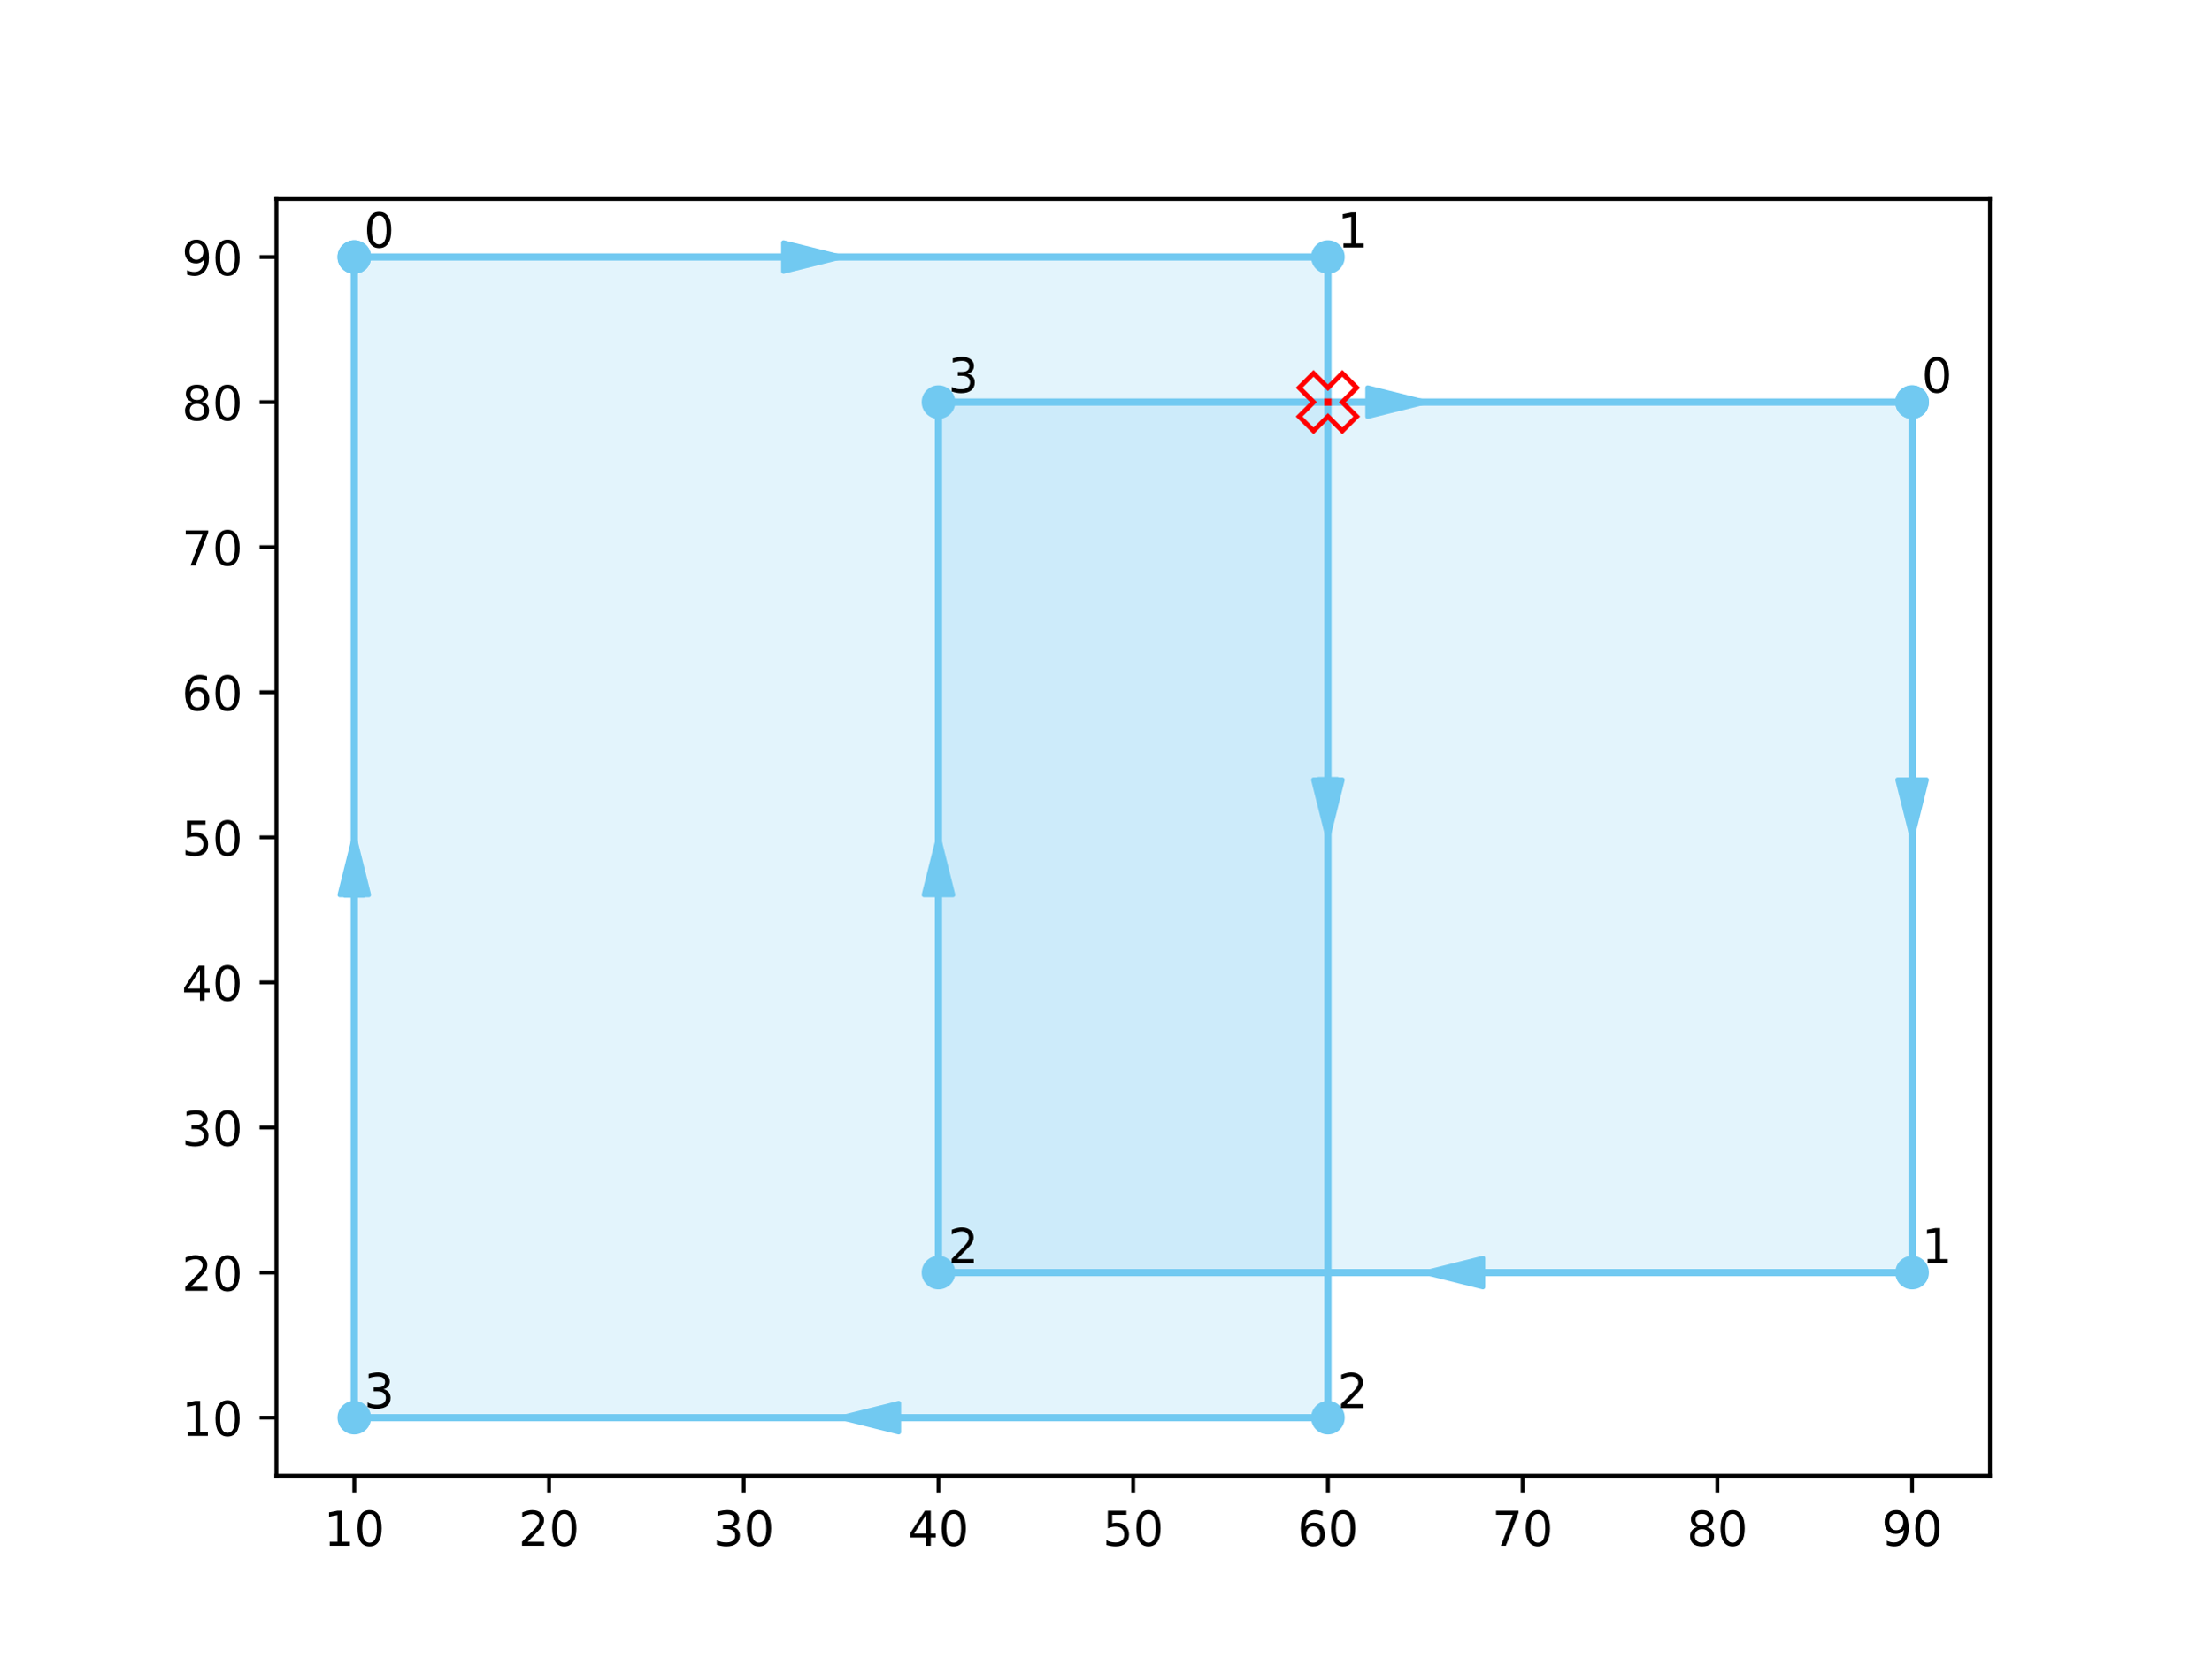
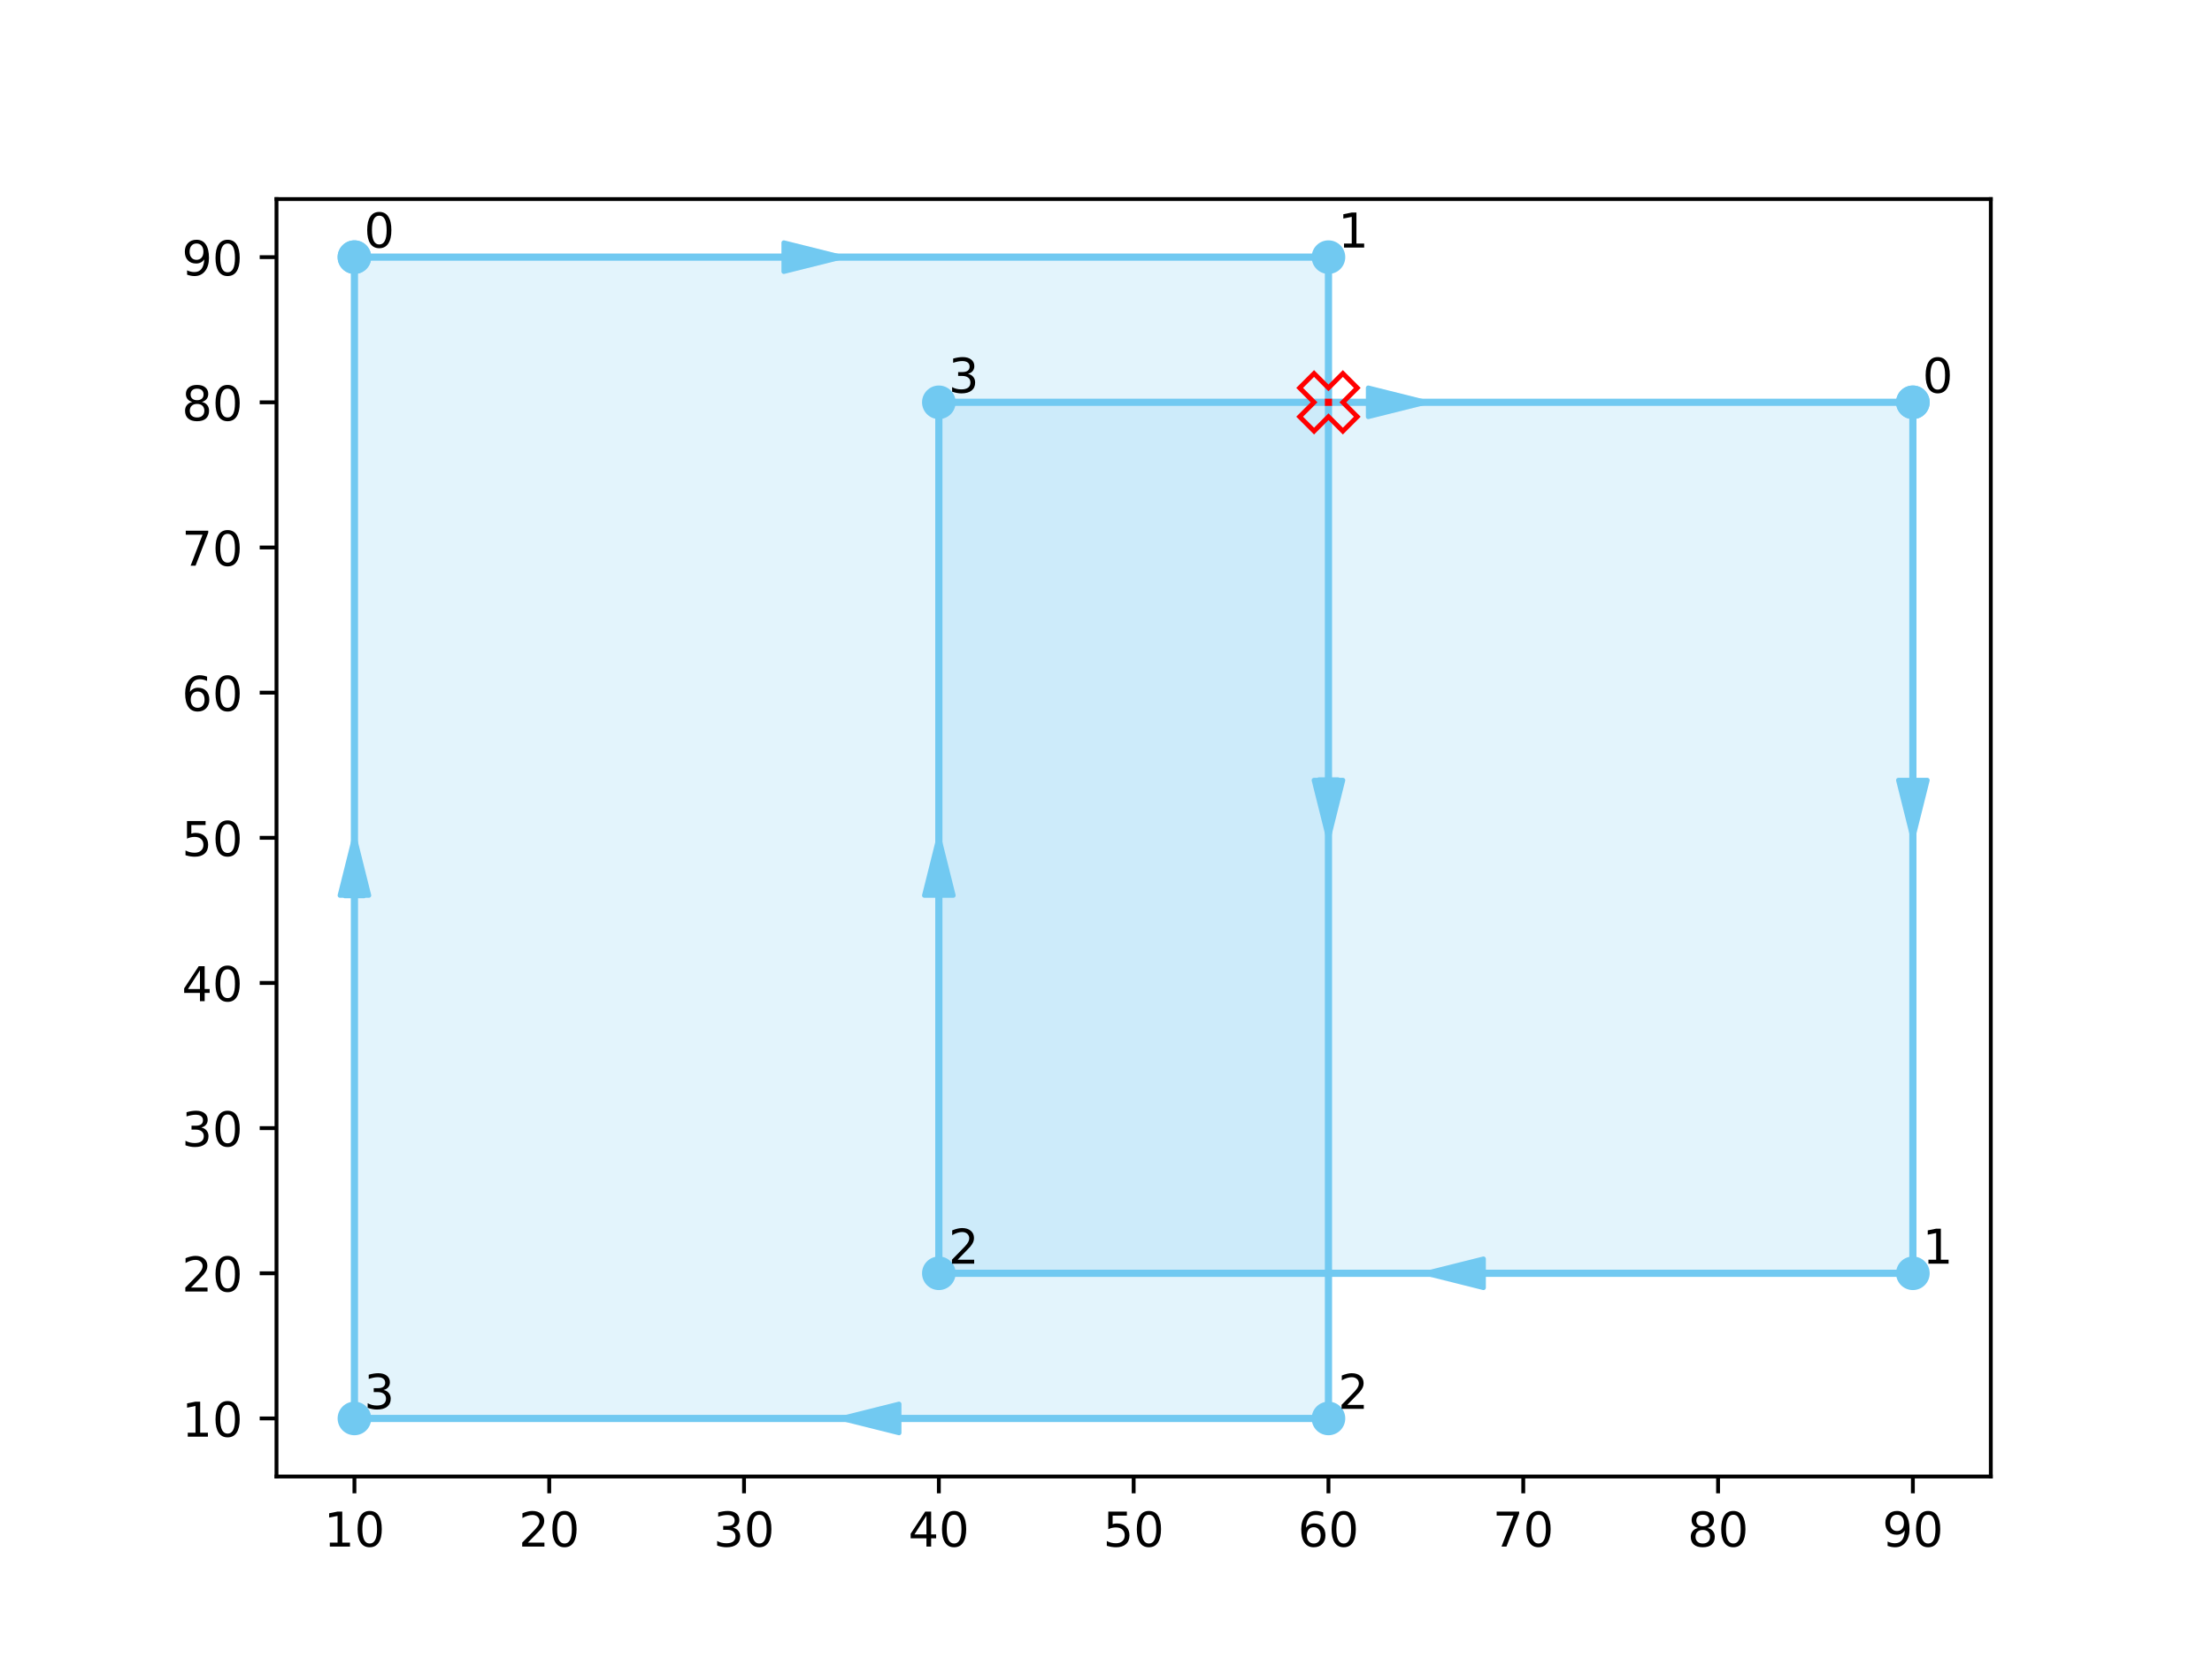
- <svg xmlns="http://www.w3.org/2000/svg" xmlns:xlink="http://www.w3.org/1999/xlink" width="460.8pt" height="345.6pt" viewBox="0 0 460.8 345.6" version="1.1">
+ <svg xmlns="http://www.w3.org/2000/svg" xmlns:xlink="http://www.w3.org/1999/xlink" width="614.4" height="460.8" version="1.1" viewBox="0 0 460.8 345.6">
  <defs>
-     <style type="text/css">*{stroke-linejoin: round; stroke-linecap: butt}</style>
+     <style type="text/css">*{stroke-linejoin:round;stroke-linecap:butt}</style>
  </defs>
  <g id="figure_1">
    <g id="patch_1">
-       <path d="M 0 345.6  L 460.8 345.6  L 460.8 0  L 0 0  L 0 345.6  z " style="fill: none" />
+       <path d="M 0 345.6 L 460.8 345.6 L 460.8 0 L 0 0 L 0 345.6 z" style="fill:none" />
    </g>
    <g id="axes_1">
      <g id="patch_2">
-         <path d="M 57.6 307.584  L 414.72 307.584  L 414.72 41.472  L 57.6 41.472  L 57.6 307.584  z " style="fill: none" />
+         <path d="M 57.6 307.584 L 414.72 307.584 L 414.72 41.472 L 57.6 41.472 L 57.6 307.584 z" style="fill:none" />
      </g>
      <g id="patch_3">
-         <path d="M 73.833 53.568  L 276.742 53.568  L 276.742 295.488  L 73.833 295.488  z " clip-path="url(#pf041de0069)" style="fill: #71c9f1; opacity: 0.2; stroke: #71c9f1; stroke-linejoin: miter" />
+         <path d="M 73.833 53.568 L 276.742 53.568 L 276.742 295.488 L 73.833 295.488 z" clip-path="url(#pf041de0069)" style="fill:#71c9f1;opacity:.2;stroke:#71c9f1;stroke-linejoin:miter" />
      </g>
      <g id="patch_4">
-         <path d="M 398.487 83.808  L 398.487 265.248  L 195.578 265.248  L 195.578 83.808  z " clip-path="url(#pf041de0069)" style="fill: #71c9f1; opacity: 0.2; stroke: #71c9f1; stroke-linejoin: miter" />
+         <path d="M 398.487 83.808 L 398.487 265.248 L 195.578 265.248 L 195.578 83.808 z" clip-path="url(#pf041de0069)" style="fill:#71c9f1;opacity:.2;stroke:#71c9f1;stroke-linejoin:miter" />
      </g>
      <g id="matplotlib.axis_1">
        <g id="xtick_1">
          <g id="line2d_1">
            <defs>
-               <path id="mf2d7b85105" d="M 0 0  L 0 3.5  " style="stroke: #000000; stroke-width: 0.8" />
+               <path id="mf2d7b85105" d="M 0 0 L 0 3.5" style="stroke:#000;stroke-width:.8" />
            </defs>
            <g>
-               <use xlink:href="#mf2d7b85105" x="73.833" y="307.584" style="stroke: #000000; stroke-width: 0.8" />
+               <use x="73.833" y="307.584" xlink:href="#mf2d7b85105" style="stroke:#000;stroke-width:.8" />
            </g>
          </g>
          <g id="text_1">
            <g transform="translate(67.47023 322.1824) scale(0.1 -0.1)">
              <defs>
-                 <path id="DejaVuSans-31" d="M 794 531  L 1825 531  L 1825 4091  L 703 3866  L 703 4441  L 1819 4666  L 2450 4666  L 2450 531  L 3481 531  L 3481 0  L 794 0  L 794 531  z " transform="scale(0.015625)" />
-                 <path id="DejaVuSans-30" d="M 2034 4250  Q 1547 4250 1301 3770  Q 1056 3291 1056 2328  Q 1056 1369 1301 889  Q 1547 409 2034 409  Q 2525 409 2770 889  Q 3016 1369 3016 2328  Q 3016 3291 2770 3770  Q 2525 4250 2034 4250  z M 2034 4750  Q 2819 4750 3233 4129  Q 3647 3509 3647 2328  Q 3647 1150 3233 529  Q 2819 -91 2034 -91  Q 1250 -91 836 529  Q 422 1150 422 2328  Q 422 3509 836 4129  Q 1250 4750 2034 4750  z " transform="scale(0.015625)" />
+                 <path id="DejaVuSans-31" d="M 794 531 L 1825 531 L 1825 4091 L 703 3866 L 703 4441 L 1819 4666 L 2450 4666 L 2450 531 L 3481 531 L 3481 0 L 794 0 L 794 531 z" transform="scale(0.015625)" />
+                 <path id="DejaVuSans-30" d="M 2034 4250 Q 1547 4250 1301 3770 Q 1056 3291 1056 2328 Q 1056 1369 1301 889 Q 1547 409 2034 409 Q 2525 409 2770 889 Q 3016 1369 3016 2328 Q 3016 3291 2770 3770 Q 2525 4250 2034 4250 z M 2034 4750 Q 2819 4750 3233 4129 Q 3647 3509 3647 2328 Q 3647 1150 3233 529 Q 2819 -91 2034 -91 Q 1250 -91 836 529 Q 422 1150 422 2328 Q 422 3509 836 4129 Q 1250 4750 2034 4750 z" transform="scale(0.015625)" />
              </defs>
              <use xlink:href="#DejaVuSans-31" />
-               <use xlink:href="#DejaVuSans-30" transform="translate(63.62305 0)" />
+               <use transform="translate(63.62305 0)" xlink:href="#DejaVuSans-30" />
            </g>
          </g>
        </g>
        <g id="xtick_2">
          <g id="line2d_2">
            <g>
-               <use xlink:href="#mf2d7b85105" x="114.415" y="307.584" style="stroke: #000000; stroke-width: 0.8" />
+               <use x="114.415" y="307.584" xlink:href="#mf2d7b85105" style="stroke:#000;stroke-width:.8" />
            </g>
          </g>
          <g id="text_2">
            <g transform="translate(108.052 322.1824) scale(0.1 -0.1)">
              <defs>
-                 <path id="DejaVuSans-32" d="M 1228 531  L 3431 531  L 3431 0  L 469 0  L 469 531  Q 828 903 1448 1529  Q 2069 2156 2228 2338  Q 2531 2678 2651 2914  Q 2772 3150 2772 3378  Q 2772 3750 2511 3984  Q 2250 4219 1831 4219  Q 1534 4219 1204 4116  Q 875 4013 500 3803  L 500 4441  Q 881 4594 1212 4672  Q 1544 4750 1819 4750  Q 2544 4750 2975 4387  Q 3406 4025 3406 3419  Q 3406 3131 3298 2873  Q 3191 2616 2906 2266  Q 2828 2175 2409 1742  Q 1991 1309 1228 531  z " transform="scale(0.015625)" />
+                 <path id="DejaVuSans-32" d="M 1228 531 L 3431 531 L 3431 0 L 469 0 L 469 531 Q 828 903 1448 1529 Q 2069 2156 2228 2338 Q 2531 2678 2651 2914 Q 2772 3150 2772 3378 Q 2772 3750 2511 3984 Q 2250 4219 1831 4219 Q 1534 4219 1204 4116 Q 875 4013 500 3803 L 500 4441 Q 881 4594 1212 4672 Q 1544 4750 1819 4750 Q 2544 4750 2975 4387 Q 3406 4025 3406 3419 Q 3406 3131 3298 2873 Q 3191 2616 2906 2266 Q 2828 2175 2409 1742 Q 1991 1309 1228 531 z" transform="scale(0.015625)" />
              </defs>
              <use xlink:href="#DejaVuSans-32" />
-               <use xlink:href="#DejaVuSans-30" transform="translate(63.62305 0)" />
+               <use transform="translate(63.62305 0)" xlink:href="#DejaVuSans-30" />
            </g>
          </g>
        </g>
        <g id="xtick_3">
          <g id="line2d_3">
            <g>
-               <use xlink:href="#mf2d7b85105" x="154.996" y="307.584" style="stroke: #000000; stroke-width: 0.8" />
+               <use x="154.996" y="307.584" xlink:href="#mf2d7b85105" style="stroke:#000;stroke-width:.8" />
            </g>
          </g>
          <g id="text_3">
            <g transform="translate(148.6339 322.1824) scale(0.1 -0.1)">
              <defs>
-                 <path id="DejaVuSans-33" d="M 2597 2516  Q 3050 2419 3304 2112  Q 3559 1806 3559 1356  Q 3559 666 3084 287  Q 2609 -91 1734 -91  Q 1441 -91 1130 -33  Q 819 25 488 141  L 488 750  Q 750 597 1062 519  Q 1375 441 1716 441  Q 2309 441 2620 675  Q 2931 909 2931 1356  Q 2931 1769 2642 2001  Q 2353 2234 1838 2234  L 1294 2234  L 1294 2753  L 1863 2753  Q 2328 2753 2575 2939  Q 2822 3125 2822 3475  Q 2822 3834 2567 4026  Q 2313 4219 1838 4219  Q 1578 4219 1281 4162  Q 984 4106 628 3988  L 628 4550  Q 988 4650 1302 4700  Q 1616 4750 1894 4750  Q 2613 4750 3031 4423  Q 3450 4097 3450 3541  Q 3450 3153 3228 2886  Q 3006 2619 2597 2516  z " transform="scale(0.015625)" />
+                 <path id="DejaVuSans-33" d="M 2597 2516 Q 3050 2419 3304 2112 Q 3559 1806 3559 1356 Q 3559 666 3084 287 Q 2609 -91 1734 -91 Q 1441 -91 1130 -33 Q 819 25 488 141 L 488 750 Q 750 597 1062 519 Q 1375 441 1716 441 Q 2309 441 2620 675 Q 2931 909 2931 1356 Q 2931 1769 2642 2001 Q 2353 2234 1838 2234 L 1294 2234 L 1294 2753 L 1863 2753 Q 2328 2753 2575 2939 Q 2822 3125 2822 3475 Q 2822 3834 2567 4026 Q 2313 4219 1838 4219 Q 1578 4219 1281 4162 Q 984 4106 628 3988 L 628 4550 Q 988 4650 1302 4700 Q 1616 4750 1894 4750 Q 2613 4750 3031 4423 Q 3450 4097 3450 3541 Q 3450 3153 3228 2886 Q 3006 2619 2597 2516 z" transform="scale(0.015625)" />
              </defs>
              <use xlink:href="#DejaVuSans-33" />
-               <use xlink:href="#DejaVuSans-30" transform="translate(63.62305 0)" />
+               <use transform="translate(63.62305 0)" xlink:href="#DejaVuSans-30" />
            </g>
          </g>
        </g>
        <g id="xtick_4">
          <g id="line2d_4">
            <g>
-               <use xlink:href="#mf2d7b85105" x="195.578" y="307.584" style="stroke: #000000; stroke-width: 0.8" />
+               <use x="195.578" y="307.584" xlink:href="#mf2d7b85105" style="stroke:#000;stroke-width:.8" />
            </g>
          </g>
          <g id="text_4">
            <g transform="translate(189.2157 322.1824) scale(0.1 -0.1)">
              <defs>
-                 <path id="DejaVuSans-34" d="M 2419 4116  L 825 1625  L 2419 1625  L 2419 4116  z M 2253 4666  L 3047 4666  L 3047 1625  L 3713 1625  L 3713 1100  L 3047 1100  L 3047 0  L 2419 0  L 2419 1100  L 313 1100  L 313 1709  L 2253 4666  z " transform="scale(0.015625)" />
+                 <path id="DejaVuSans-34" d="M 2419 4116 L 825 1625 L 2419 1625 L 2419 4116 z M 2253 4666 L 3047 4666 L 3047 1625 L 3713 1625 L 3713 1100 L 3047 1100 L 3047 0 L 2419 0 L 2419 1100 L 313 1100 L 313 1709 L 2253 4666 z" transform="scale(0.015625)" />
              </defs>
              <use xlink:href="#DejaVuSans-34" />
-               <use xlink:href="#DejaVuSans-30" transform="translate(63.62305 0)" />
+               <use transform="translate(63.62305 0)" xlink:href="#DejaVuSans-30" />
            </g>
          </g>
        </g>
        <g id="xtick_5">
          <g id="line2d_5">
            <g>
-               <use xlink:href="#mf2d7b85105" x="236.16" y="307.584" style="stroke: #000000; stroke-width: 0.8" />
+               <use x="236.16" y="307.584" xlink:href="#mf2d7b85105" style="stroke:#000;stroke-width:.8" />
            </g>
          </g>
          <g id="text_5">
            <g transform="translate(229.7975 322.1824) scale(0.1 -0.1)">
              <defs>
-                 <path id="DejaVuSans-35" d="M 691 4666  L 3169 4666  L 3169 4134  L 1269 4134  L 1269 2991  Q 1406 3038 1543 3061  Q 1681 3084 1819 3084  Q 2600 3084 3056 2656  Q 3513 2228 3513 1497  Q 3513 744 3044 326  Q 2575 -91 1722 -91  Q 1428 -91 1123 -41  Q 819 9 494 109  L 494 744  Q 775 591 1075 516  Q 1375 441 1709 441  Q 2250 441 2565 725  Q 2881 1009 2881 1497  Q 2881 1984 2565 2268  Q 2250 2553 1709 2553  Q 1456 2553 1204 2497  Q 953 2441 691 2322  L 691 4666  z " transform="scale(0.015625)" />
+                 <path id="DejaVuSans-35" d="M 691 4666 L 3169 4666 L 3169 4134 L 1269 4134 L 1269 2991 Q 1406 3038 1543 3061 Q 1681 3084 1819 3084 Q 2600 3084 3056 2656 Q 3513 2228 3513 1497 Q 3513 744 3044 326 Q 2575 -91 1722 -91 Q 1428 -91 1123 -41 Q 819 9 494 109 L 494 744 Q 775 591 1075 516 Q 1375 441 1709 441 Q 2250 441 2565 725 Q 2881 1009 2881 1497 Q 2881 1984 2565 2268 Q 2250 2553 1709 2553 Q 1456 2553 1204 2497 Q 953 2441 691 2322 L 691 4666 z" transform="scale(0.015625)" />
              </defs>
              <use xlink:href="#DejaVuSans-35" />
-               <use xlink:href="#DejaVuSans-30" transform="translate(63.62305 0)" />
+               <use transform="translate(63.62305 0)" xlink:href="#DejaVuSans-30" />
            </g>
          </g>
        </g>
        <g id="xtick_6">
          <g id="line2d_6">
            <g>
-               <use xlink:href="#mf2d7b85105" x="276.742" y="307.584" style="stroke: #000000; stroke-width: 0.8" />
+               <use x="276.742" y="307.584" xlink:href="#mf2d7b85105" style="stroke:#000;stroke-width:.8" />
            </g>
          </g>
          <g id="text_6">
            <g transform="translate(270.3793 322.1824) scale(0.1 -0.1)">
              <defs>
-                 <path id="DejaVuSans-36" d="M 2113 2584  Q 1688 2584 1439 2293  Q 1191 2003 1191 1497  Q 1191 994 1439 701  Q 1688 409 2113 409  Q 2538 409 2786 701  Q 3034 994 3034 1497  Q 3034 2003 2786 2293  Q 2538 2584 2113 2584  z M 3366 4563  L 3366 3988  Q 3128 4100 2886 4159  Q 2644 4219 2406 4219  Q 1781 4219 1451 3797  Q 1122 3375 1075 2522  Q 1259 2794 1537 2939  Q 1816 3084 2150 3084  Q 2853 3084 3261 2657  Q 3669 2231 3669 1497  Q 3669 778 3244 343  Q 2819 -91 2113 -91  Q 1303 -91 875 529  Q 447 1150 447 2328  Q 447 3434 972 4092  Q 1497 4750 2381 4750  Q 2619 4750 2861 4703  Q 3103 4656 3366 4563  z " transform="scale(0.015625)" />
+                 <path id="DejaVuSans-36" d="M 2113 2584 Q 1688 2584 1439 2293 Q 1191 2003 1191 1497 Q 1191 994 1439 701 Q 1688 409 2113 409 Q 2538 409 2786 701 Q 3034 994 3034 1497 Q 3034 2003 2786 2293 Q 2538 2584 2113 2584 z M 3366 4563 L 3366 3988 Q 3128 4100 2886 4159 Q 2644 4219 2406 4219 Q 1781 4219 1451 3797 Q 1122 3375 1075 2522 Q 1259 2794 1537 2939 Q 1816 3084 2150 3084 Q 2853 3084 3261 2657 Q 3669 2231 3669 1497 Q 3669 778 3244 343 Q 2819 -91 2113 -91 Q 1303 -91 875 529 Q 447 1150 447 2328 Q 447 3434 972 4092 Q 1497 4750 2381 4750 Q 2619 4750 2861 4703 Q 3103 4656 3366 4563 z" transform="scale(0.015625)" />
              </defs>
              <use xlink:href="#DejaVuSans-36" />
-               <use xlink:href="#DejaVuSans-30" transform="translate(63.62305 0)" />
+               <use transform="translate(63.62305 0)" xlink:href="#DejaVuSans-30" />
            </g>
          </g>
        </g>
        <g id="xtick_7">
          <g id="line2d_7">
            <g>
-               <use xlink:href="#mf2d7b85105" x="317.324" y="307.584" style="stroke: #000000; stroke-width: 0.8" />
+               <use x="317.324" y="307.584" xlink:href="#mf2d7b85105" style="stroke:#000;stroke-width:.8" />
            </g>
          </g>
          <g id="text_7">
            <g transform="translate(310.9611 322.1824) scale(0.1 -0.1)">
              <defs>
-                 <path id="DejaVuSans-37" d="M 525 4666  L 3525 4666  L 3525 4397  L 1831 0  L 1172 0  L 2766 4134  L 525 4134  L 525 4666  z " transform="scale(0.015625)" />
+                 <path id="DejaVuSans-37" d="M 525 4666 L 3525 4666 L 3525 4397 L 1831 0 L 1172 0 L 2766 4134 L 525 4134 L 525 4666 z" transform="scale(0.015625)" />
              </defs>
              <use xlink:href="#DejaVuSans-37" />
-               <use xlink:href="#DejaVuSans-30" transform="translate(63.62305 0)" />
+               <use transform="translate(63.62305 0)" xlink:href="#DejaVuSans-30" />
            </g>
          </g>
        </g>
        <g id="xtick_8">
          <g id="line2d_8">
            <g>
-               <use xlink:href="#mf2d7b85105" x="357.905" y="307.584" style="stroke: #000000; stroke-width: 0.8" />
+               <use x="357.905" y="307.584" xlink:href="#mf2d7b85105" style="stroke:#000;stroke-width:.8" />
            </g>
          </g>
          <g id="text_8">
            <g transform="translate(351.543 322.1824) scale(0.1 -0.1)">
              <defs>
-                 <path id="DejaVuSans-38" d="M 2034 2216  Q 1584 2216 1326 1975  Q 1069 1734 1069 1313  Q 1069 891 1326 650  Q 1584 409 2034 409  Q 2484 409 2743 651  Q 3003 894 3003 1313  Q 3003 1734 2745 1975  Q 2488 2216 2034 2216  z M 1403 2484  Q 997 2584 770 2862  Q 544 3141 544 3541  Q 544 4100 942 4425  Q 1341 4750 2034 4750  Q 2731 4750 3128 4425  Q 3525 4100 3525 3541  Q 3525 3141 3298 2862  Q 3072 2584 2669 2484  Q 3125 2378 3379 2068  Q 3634 1759 3634 1313  Q 3634 634 3220 271  Q 2806 -91 2034 -91  Q 1263 -91 848 271  Q 434 634 434 1313  Q 434 1759 690 2068  Q 947 2378 1403 2484  z M 1172 3481  Q 1172 3119 1398 2916  Q 1625 2713 2034 2713  Q 2441 2713 2670 2916  Q 2900 3119 2900 3481  Q 2900 3844 2670 4047  Q 2441 4250 2034 4250  Q 1625 4250 1398 4047  Q 1172 3844 1172 3481  z " transform="scale(0.015625)" />
+                 <path id="DejaVuSans-38" d="M 2034 2216 Q 1584 2216 1326 1975 Q 1069 1734 1069 1313 Q 1069 891 1326 650 Q 1584 409 2034 409 Q 2484 409 2743 651 Q 3003 894 3003 1313 Q 3003 1734 2745 1975 Q 2488 2216 2034 2216 z M 1403 2484 Q 997 2584 770 2862 Q 544 3141 544 3541 Q 544 4100 942 4425 Q 1341 4750 2034 4750 Q 2731 4750 3128 4425 Q 3525 4100 3525 3541 Q 3525 3141 3298 2862 Q 3072 2584 2669 2484 Q 3125 2378 3379 2068 Q 3634 1759 3634 1313 Q 3634 634 3220 271 Q 2806 -91 2034 -91 Q 1263 -91 848 271 Q 434 634 434 1313 Q 434 1759 690 2068 Q 947 2378 1403 2484 z M 1172 3481 Q 1172 3119 1398 2916 Q 1625 2713 2034 2713 Q 2441 2713 2670 2916 Q 2900 3119 2900 3481 Q 2900 3844 2670 4047 Q 2441 4250 2034 4250 Q 1625 4250 1398 4047 Q 1172 3844 1172 3481 z" transform="scale(0.015625)" />
              </defs>
              <use xlink:href="#DejaVuSans-38" />
-               <use xlink:href="#DejaVuSans-30" transform="translate(63.62305 0)" />
+               <use transform="translate(63.62305 0)" xlink:href="#DejaVuSans-30" />
            </g>
          </g>
        </g>
        <g id="xtick_9">
          <g id="line2d_9">
            <g>
-               <use xlink:href="#mf2d7b85105" x="398.487" y="307.584" style="stroke: #000000; stroke-width: 0.8" />
+               <use x="398.487" y="307.584" xlink:href="#mf2d7b85105" style="stroke:#000;stroke-width:.8" />
            </g>
          </g>
          <g id="text_9">
            <g transform="translate(392.1248 322.1824) scale(0.1 -0.1)">
              <defs>
-                 <path id="DejaVuSans-39" d="M 703 97  L 703 672  Q 941 559 1184 500  Q 1428 441 1663 441  Q 2288 441 2617 861  Q 2947 1281 2994 2138  Q 2813 1869 2534 1725  Q 2256 1581 1919 1581  Q 1219 1581 811 2004  Q 403 2428 403 3163  Q 403 3881 828 4315  Q 1253 4750 1959 4750  Q 2769 4750 3195 4129  Q 3622 3509 3622 2328  Q 3622 1225 3098 567  Q 2575 -91 1691 -91  Q 1453 -91 1209 -44  Q 966 3 703 97  z M 1959 2075  Q 2384 2075 2632 2365  Q 2881 2656 2881 3163  Q 2881 3666 2632 3958  Q 2384 4250 1959 4250  Q 1534 4250 1286 3958  Q 1038 3666 1038 3163  Q 1038 2656 1286 2365  Q 1534 2075 1959 2075  z " transform="scale(0.015625)" />
+                 <path id="DejaVuSans-39" d="M 703 97 L 703 672 Q 941 559 1184 500 Q 1428 441 1663 441 Q 2288 441 2617 861 Q 2947 1281 2994 2138 Q 2813 1869 2534 1725 Q 2256 1581 1919 1581 Q 1219 1581 811 2004 Q 403 2428 403 3163 Q 403 3881 828 4315 Q 1253 4750 1959 4750 Q 2769 4750 3195 4129 Q 3622 3509 3622 2328 Q 3622 1225 3098 567 Q 2575 -91 1691 -91 Q 1453 -91 1209 -44 Q 966 3 703 97 z M 1959 2075 Q 2384 2075 2632 2365 Q 2881 2656 2881 3163 Q 2881 3666 2632 3958 Q 2384 4250 1959 4250 Q 1534 4250 1286 3958 Q 1038 3666 1038 3163 Q 1038 2656 1286 2365 Q 1534 2075 1959 2075 z" transform="scale(0.015625)" />
              </defs>
              <use xlink:href="#DejaVuSans-39" />
-               <use xlink:href="#DejaVuSans-30" transform="translate(63.62305 0)" />
+               <use transform="translate(63.62305 0)" xlink:href="#DejaVuSans-30" />
            </g>
          </g>
        </g>
      </g>
      <g id="matplotlib.axis_2">
        <g id="ytick_1">
          <g id="line2d_10">
            <defs>
-               <path id="m45ec78c492" d="M 0 0  L -3.5 0  " style="stroke: #000000; stroke-width: 0.8" />
+               <path id="m45ec78c492" d="M 0 0 L -3.5 0" style="stroke:#000;stroke-width:.8" />
            </defs>
            <g>
-               <use xlink:href="#m45ec78c492" x="57.6" y="295.488" style="stroke: #000000; stroke-width: 0.8" />
+               <use x="57.6" y="295.488" xlink:href="#m45ec78c492" style="stroke:#000;stroke-width:.8" />
            </g>
          </g>
          <g id="text_10">
            <g transform="translate(37.875 299.2872) scale(0.1 -0.1)">
              <use xlink:href="#DejaVuSans-31" />
-               <use xlink:href="#DejaVuSans-30" transform="translate(63.62305 0)" />
+               <use transform="translate(63.62305 0)" xlink:href="#DejaVuSans-30" />
            </g>
          </g>
        </g>
        <g id="ytick_2">
          <g id="line2d_11">
            <g>
-               <use xlink:href="#m45ec78c492" x="57.6" y="265.248" style="stroke: #000000; stroke-width: 0.8" />
+               <use x="57.6" y="265.248" xlink:href="#m45ec78c492" style="stroke:#000;stroke-width:.8" />
            </g>
          </g>
          <g id="text_11">
            <g transform="translate(37.875 269.0472) scale(0.1 -0.1)">
              <use xlink:href="#DejaVuSans-32" />
-               <use xlink:href="#DejaVuSans-30" transform="translate(63.62305 0)" />
+               <use transform="translate(63.62305 0)" xlink:href="#DejaVuSans-30" />
            </g>
          </g>
        </g>
        <g id="ytick_3">
          <g id="line2d_12">
            <g>
-               <use xlink:href="#m45ec78c492" x="57.6" y="235.008" style="stroke: #000000; stroke-width: 0.8" />
+               <use x="57.6" y="235.008" xlink:href="#m45ec78c492" style="stroke:#000;stroke-width:.8" />
            </g>
          </g>
          <g id="text_12">
            <g transform="translate(37.875 238.8072) scale(0.1 -0.1)">
              <use xlink:href="#DejaVuSans-33" />
-               <use xlink:href="#DejaVuSans-30" transform="translate(63.62305 0)" />
+               <use transform="translate(63.62305 0)" xlink:href="#DejaVuSans-30" />
            </g>
          </g>
        </g>
        <g id="ytick_4">
          <g id="line2d_13">
            <g>
-               <use xlink:href="#m45ec78c492" x="57.6" y="204.768" style="stroke: #000000; stroke-width: 0.8" />
+               <use x="57.6" y="204.768" xlink:href="#m45ec78c492" style="stroke:#000;stroke-width:.8" />
            </g>
          </g>
          <g id="text_13">
            <g transform="translate(37.875 208.5672) scale(0.1 -0.1)">
              <use xlink:href="#DejaVuSans-34" />
-               <use xlink:href="#DejaVuSans-30" transform="translate(63.62305 0)" />
+               <use transform="translate(63.62305 0)" xlink:href="#DejaVuSans-30" />
            </g>
          </g>
        </g>
        <g id="ytick_5">
          <g id="line2d_14">
            <g>
-               <use xlink:href="#m45ec78c492" x="57.6" y="174.528" style="stroke: #000000; stroke-width: 0.8" />
+               <use x="57.6" y="174.528" xlink:href="#m45ec78c492" style="stroke:#000;stroke-width:.8" />
            </g>
          </g>
          <g id="text_14">
            <g transform="translate(37.875 178.3272) scale(0.1 -0.1)">
              <use xlink:href="#DejaVuSans-35" />
-               <use xlink:href="#DejaVuSans-30" transform="translate(63.62305 0)" />
+               <use transform="translate(63.62305 0)" xlink:href="#DejaVuSans-30" />
            </g>
          </g>
        </g>
        <g id="ytick_6">
          <g id="line2d_15">
            <g>
-               <use xlink:href="#m45ec78c492" x="57.6" y="144.288" style="stroke: #000000; stroke-width: 0.8" />
+               <use x="57.6" y="144.288" xlink:href="#m45ec78c492" style="stroke:#000;stroke-width:.8" />
            </g>
          </g>
          <g id="text_15">
            <g transform="translate(37.875 148.0872) scale(0.1 -0.1)">
              <use xlink:href="#DejaVuSans-36" />
-               <use xlink:href="#DejaVuSans-30" transform="translate(63.62305 0)" />
+               <use transform="translate(63.62305 0)" xlink:href="#DejaVuSans-30" />
            </g>
          </g>
        </g>
        <g id="ytick_7">
          <g id="line2d_16">
            <g>
-               <use xlink:href="#m45ec78c492" x="57.6" y="114.048" style="stroke: #000000; stroke-width: 0.8" />
+               <use x="57.6" y="114.048" xlink:href="#m45ec78c492" style="stroke:#000;stroke-width:.8" />
            </g>
          </g>
          <g id="text_16">
            <g transform="translate(37.875 117.8472) scale(0.1 -0.1)">
              <use xlink:href="#DejaVuSans-37" />
-               <use xlink:href="#DejaVuSans-30" transform="translate(63.62305 0)" />
+               <use transform="translate(63.62305 0)" xlink:href="#DejaVuSans-30" />
            </g>
          </g>
        </g>
        <g id="ytick_8">
          <g id="line2d_17">
            <g>
-               <use xlink:href="#m45ec78c492" x="57.6" y="83.808" style="stroke: #000000; stroke-width: 0.8" />
+               <use x="57.6" y="83.808" xlink:href="#m45ec78c492" style="stroke:#000;stroke-width:.8" />
            </g>
          </g>
          <g id="text_17">
            <g transform="translate(37.875 87.60722) scale(0.1 -0.1)">
              <use xlink:href="#DejaVuSans-38" />
-               <use xlink:href="#DejaVuSans-30" transform="translate(63.62305 0)" />
+               <use transform="translate(63.62305 0)" xlink:href="#DejaVuSans-30" />
            </g>
          </g>
        </g>
        <g id="ytick_9">
          <g id="line2d_18">
            <g>
-               <use xlink:href="#m45ec78c492" x="57.6" y="53.568" style="stroke: #000000; stroke-width: 0.8" />
+               <use x="57.6" y="53.568" xlink:href="#m45ec78c492" style="stroke:#000;stroke-width:.8" />
            </g>
          </g>
          <g id="text_18">
            <g transform="translate(37.875 57.36722) scale(0.1 -0.1)">
              <use xlink:href="#DejaVuSans-39" />
-               <use xlink:href="#DejaVuSans-30" transform="translate(63.62305 0)" />
+               <use transform="translate(63.62305 0)" xlink:href="#DejaVuSans-30" />
            </g>
          </g>
        </g>
      </g>
      <g id="line2d_19">
-         <path d="M 73.833 53.568  L 276.742 53.568  L 276.742 295.488  L 73.833 295.488  L 73.833 53.568  " clip-path="url(#pf041de0069)" style="fill: none; stroke: #71c9f1; stroke-width: 1.5; stroke-linecap: square" />
+         <path d="M 73.833 53.568 L 276.742 53.568 L 276.742 295.488 L 73.833 295.488 L 73.833 53.568" clip-path="url(#pf041de0069)" style="fill:none;stroke:#71c9f1;stroke-width:1.5;stroke-linecap:square" />
        <defs>
-           <path id="m3243a93101" d="M 0 3  C 0.796 3 1.559 2.684 2.121 2.121  C 2.684 1.559 3 0.796 3 0  C 3 -0.796 2.684 -1.559 2.121 -2.121  C 1.559 -2.684 0.796 -3 0 -3  C -0.796 -3 -1.559 -2.684 -2.121 -2.121  C -2.684 -1.559 -3 -0.796 -3 0  C -3 0.796 -2.684 1.559 -2.121 2.121  C -1.559 2.684 -0.796 3 0 3  z " style="stroke: #71c9f1" />
+           <path id="m3243a93101" d="M 0 3 C 0.796 3 1.559 2.684 2.121 2.121 C 2.684 1.559 3 0.796 3 0 C 3 -0.796 2.684 -1.559 2.121 -2.121 C 1.559 -2.684 0.796 -3 0 -3 C -0.796 -3 -1.559 -2.684 -2.121 -2.121 C -2.684 -1.559 -3 -0.796 -3 0 C -3 0.796 -2.684 1.559 -2.121 2.121 C -1.559 2.684 -0.796 3 0 3 z" style="stroke:#71c9f1" />
        </defs>
        <g clip-path="url(#pf041de0069)">
-           <use xlink:href="#m3243a93101" x="73.833" y="53.568" style="fill: #71c9f1; stroke: #71c9f1" />
-           <use xlink:href="#m3243a93101" x="276.742" y="53.568" style="fill: #71c9f1; stroke: #71c9f1" />
-           <use xlink:href="#m3243a93101" x="276.742" y="295.488" style="fill: #71c9f1; stroke: #71c9f1" />
-           <use xlink:href="#m3243a93101" x="73.833" y="295.488" style="fill: #71c9f1; stroke: #71c9f1" />
-           <use xlink:href="#m3243a93101" x="73.833" y="53.568" style="fill: #71c9f1; stroke: #71c9f1" />
+           <use x="73.833" y="53.568" xlink:href="#m3243a93101" style="fill:#71c9f1;stroke:#71c9f1" />
+           <use x="276.742" y="53.568" xlink:href="#m3243a93101" style="fill:#71c9f1;stroke:#71c9f1" />
+           <use x="276.742" y="295.488" xlink:href="#m3243a93101" style="fill:#71c9f1;stroke:#71c9f1" />
+           <use x="73.833" y="295.488" xlink:href="#m3243a93101" style="fill:#71c9f1;stroke:#71c9f1" />
+           <use x="73.833" y="53.568" xlink:href="#m3243a93101" style="fill:#71c9f1;stroke:#71c9f1" />
        </g>
      </g>
      <g id="line2d_20">
-         <path d="M 398.487 83.808  L 398.487 265.248  L 195.578 265.248  L 195.578 83.808  L 398.487 83.808  " clip-path="url(#pf041de0069)" style="fill: none; stroke: #71c9f1; stroke-width: 1.5; stroke-linecap: square" />
+         <path d="M 398.487 83.808 L 398.487 265.248 L 195.578 265.248 L 195.578 83.808 L 398.487 83.808" clip-path="url(#pf041de0069)" style="fill:none;stroke:#71c9f1;stroke-width:1.5;stroke-linecap:square" />
        <g clip-path="url(#pf041de0069)">
-           <use xlink:href="#m3243a93101" x="398.487" y="83.808" style="fill: #71c9f1; stroke: #71c9f1" />
-           <use xlink:href="#m3243a93101" x="398.487" y="265.248" style="fill: #71c9f1; stroke: #71c9f1" />
-           <use xlink:href="#m3243a93101" x="195.578" y="265.248" style="fill: #71c9f1; stroke: #71c9f1" />
-           <use xlink:href="#m3243a93101" x="195.578" y="83.808" style="fill: #71c9f1; stroke: #71c9f1" />
-           <use xlink:href="#m3243a93101" x="398.487" y="83.808" style="fill: #71c9f1; stroke: #71c9f1" />
+           <use x="398.487" y="83.808" xlink:href="#m3243a93101" style="fill:#71c9f1;stroke:#71c9f1" />
+           <use x="398.487" y="265.248" xlink:href="#m3243a93101" style="fill:#71c9f1;stroke:#71c9f1" />
+           <use x="195.578" y="265.248" xlink:href="#m3243a93101" style="fill:#71c9f1;stroke:#71c9f1" />
+           <use x="195.578" y="83.808" xlink:href="#m3243a93101" style="fill:#71c9f1;stroke:#71c9f1" />
+           <use x="398.487" y="83.808" xlink:href="#m3243a93101" style="fill:#71c9f1;stroke:#71c9f1" />
        </g>
      </g>
      <g id="line2d_21">
-         <path d="M 276.742 83.808  " clip-path="url(#pf041de0069)" style="fill: none; stroke: #ff0000; stroke-width: 1.5; stroke-linecap: square" />
+         <path d="M 276.742 83.808" clip-path="url(#pf041de0069)" style="fill:none;stroke:red;stroke-width:1.5;stroke-linecap:square" />
        <defs>
-           <path id="mfe46d738a0" d="M -3 6  L 0 3  L 3 6  L 6 3  L 3 0  L 6 -3  L 3 -6  L 0 -3  L -3 -6  L -6 -3  L -3 0  L -6 3  z " style="stroke: #ff0000; stroke-linejoin: miter" />
+           <path id="mfe46d738a0" d="M -3 6 L 0 3 L 3 6 L 6 3 L 3 0 L 6 -3 L 3 -6 L 0 -3 L -3 -6 L -6 -3 L -3 0 L -6 3 z" style="stroke:red;stroke-linejoin:miter" />
        </defs>
        <g clip-path="url(#pf041de0069)">
-           <use xlink:href="#mfe46d738a0" x="276.742" y="83.808" style="fill-opacity: 0; stroke: #ff0000; stroke-linejoin: miter" />
+           <use x="276.742" y="83.808" xlink:href="#mfe46d738a0" style="fill-opacity:0;stroke:red;stroke-linejoin:miter" />
        </g>
      </g>
      <g id="patch_5">
-         <path d="M 57.6 307.584  L 57.6 41.472  " style="fill: none; stroke: #000000; stroke-width: 0.8; stroke-linejoin: miter; stroke-linecap: square" />
+         <path d="M 57.6 307.584 L 57.6 41.472" style="fill:none;stroke:#000;stroke-width:.8;stroke-linejoin:miter;stroke-linecap:square" />
      </g>
      <g id="patch_6">
-         <path d="M 414.72 307.584  L 414.72 41.472  " style="fill: none; stroke: #000000; stroke-width: 0.8; stroke-linejoin: miter; stroke-linecap: square" />
+         <path d="M 414.72 307.584 L 414.72 41.472" style="fill:none;stroke:#000;stroke-width:.8;stroke-linejoin:miter;stroke-linecap:square" />
      </g>
      <g id="patch_7">
-         <path d="M 57.6 307.584  L 414.72 307.584  " style="fill: none; stroke: #000000; stroke-width: 0.8; stroke-linejoin: miter; stroke-linecap: square" />
+         <path d="M 57.6 307.584 L 414.72 307.584" style="fill:none;stroke:#000;stroke-width:.8;stroke-linejoin:miter;stroke-linecap:square" />
      </g>
      <g id="patch_8">
-         <path d="M 57.6 41.472  L 414.72 41.472  " style="fill: none; stroke: #000000; stroke-width: 0.8; stroke-linejoin: miter; stroke-linecap: square" />
+         <path d="M 57.6 41.472 L 414.72 41.472" style="fill:none;stroke:#000;stroke-width:.8;stroke-linejoin:miter;stroke-linecap:square" />
      </g>
      <g id="patch_9">
-         <path d="M 163.287 50.568  Q 169.287 52.068 175.287 53.568  Q 169.287 55.068 163.287 56.568  z " style="fill: #71c9f1; stroke: #71c9f1; stroke-linecap: round" />
+         <path d="M 163.287 50.568 Q 169.287 52.068 175.287 53.568 Q 169.287 55.068 163.287 56.568 z" style="fill:#71c9f1;stroke:#71c9f1;stroke-linecap:round" />
      </g>
      <g id="patch_10">
-         <path d="M 278.742 162.432  Q 278.742 162.481 278.742 162.529  L 279.742 162.529  Q 278.242 168.529 276.742 174.528  Q 275.242 168.529 273.742 162.529  L 274.742 162.529  Q 274.742 162.481 274.742 162.432  L 278.742 162.432  z " style="fill: #71c9f1; stroke: #71c9f1; stroke-linecap: round" />
+         <path d="M 278.742 162.432 Q 278.742 162.481 278.742 162.529 L 279.742 162.529 Q 278.242 168.529 276.742 174.528 Q 275.242 168.529 273.742 162.529 L 274.742 162.529 Q 274.742 162.481 274.742 162.432 L 278.742 162.432 z" style="fill:#71c9f1;stroke:#71c9f1;stroke-linecap:round" />
      </g>
      <g id="patch_11">
-         <path d="M 187.287 298.488  Q 181.287 296.988 175.287 295.488  Q 181.287 293.988 187.287 292.488  z " style="fill: #71c9f1; stroke: #71c9f1; stroke-linecap: round" />
+         <path d="M 187.287 298.488 Q 181.287 296.988 175.287 295.488 Q 181.287 293.988 187.287 292.488 z" style="fill:#71c9f1;stroke:#71c9f1;stroke-linecap:round" />
      </g>
      <g id="patch_12">
-         <path d="M 71.833 186.624  Q 71.833 186.575 71.833 186.527  L 70.833 186.527  Q 72.333 180.527 73.833 174.528  Q 75.333 180.527 76.833 186.527  L 75.833 186.527  Q 75.833 186.575 75.833 186.624  L 71.833 186.624  z " style="fill: #71c9f1; stroke: #71c9f1; stroke-linecap: round" />
+         <path d="M 71.833 186.624 Q 71.833 186.575 71.833 186.527 L 70.833 186.527 Q 72.333 180.527 73.833 174.528 Q 75.333 180.527 76.833 186.527 L 75.833 186.527 Q 75.833 186.575 75.833 186.624 L 71.833 186.624 z" style="fill:#71c9f1;stroke:#71c9f1;stroke-linecap:round" />
      </g>
      <g id="patch_13">
-         <path d="M 401.487 162.528  Q 399.987 168.528 398.487 174.528  Q 396.987 168.528 395.487 162.528  z " style="fill: #71c9f1; stroke: #71c9f1; stroke-linecap: round" />
+         <path d="M 401.487 162.528 Q 399.987 168.528 398.487 174.528 Q 396.987 168.528 395.487 162.528 z" style="fill:#71c9f1;stroke:#71c9f1;stroke-linecap:round" />
      </g>
      <g id="patch_14">
-         <path d="M 309.033 268.248  Q 303.033 266.748 297.033 265.248  Q 303.033 263.748 309.033 262.248  z " style="fill: #71c9f1; stroke: #71c9f1; stroke-linecap: round" />
+         <path d="M 309.033 268.248 Q 303.033 266.748 297.033 265.248 Q 303.033 263.748 309.033 262.248 z" style="fill:#71c9f1;stroke:#71c9f1;stroke-linecap:round" />
      </g>
      <g id="patch_15">
-         <path d="M 192.578 186.528  Q 194.078 180.528 195.578 174.528  Q 197.078 180.528 198.578 186.528  z " style="fill: #71c9f1; stroke: #71c9f1; stroke-linecap: round" />
+         <path d="M 192.578 186.528 Q 194.078 180.528 195.578 174.528 Q 197.078 180.528 198.578 186.528 z" style="fill:#71c9f1;stroke:#71c9f1;stroke-linecap:round" />
      </g>
      <g id="patch_16">
-         <path d="M 285.033 80.808  Q 291.033 82.308 297.033 83.808  Q 291.033 85.308 285.033 86.808  z " style="fill: #71c9f1; stroke: #71c9f1; stroke-linecap: round" />
+         <path d="M 285.033 80.808 Q 291.033 82.308 297.033 83.808 Q 291.033 85.308 285.033 86.808 z" style="fill:#71c9f1;stroke:#71c9f1;stroke-linecap:round" />
      </g>
      <g id="text_19">
        <g transform="translate(75.83273 51.568) scale(0.1 -0.1)">
          <use xlink:href="#DejaVuSans-30" />
        </g>
      </g>
      <g id="text_20">
        <g transform="translate(278.7418 51.568) scale(0.1 -0.1)">
          <use xlink:href="#DejaVuSans-31" />
        </g>
      </g>
      <g id="text_21">
        <g transform="translate(278.7418 293.488) scale(0.1 -0.1)">
          <use xlink:href="#DejaVuSans-32" />
        </g>
      </g>
      <g id="text_22">
        <g transform="translate(75.83273 293.488) scale(0.1 -0.1)">
          <use xlink:href="#DejaVuSans-33" />
        </g>
      </g>
      <g id="text_23">
        <g transform="translate(400.4873 81.808) scale(0.1 -0.1)">
          <use xlink:href="#DejaVuSans-30" />
        </g>
      </g>
      <g id="text_24">
        <g transform="translate(400.4873 263.248) scale(0.1 -0.1)">
          <use xlink:href="#DejaVuSans-31" />
        </g>
      </g>
      <g id="text_25">
        <g transform="translate(197.5782 263.248) scale(0.1 -0.1)">
          <use xlink:href="#DejaVuSans-32" />
        </g>
      </g>
      <g id="text_26">
        <g transform="translate(197.5782 81.808) scale(0.1 -0.1)">
          <use xlink:href="#DejaVuSans-33" />
        </g>
      </g>
    </g>
  </g>
  <defs>
    <clipPath id="pf041de0069">
-       <rect x="57.6" y="41.472" width="357.12" height="266.112" />
+       <rect width="357.12" height="266.112" x="57.6" y="41.472" />
    </clipPath>
  </defs>
</svg>
